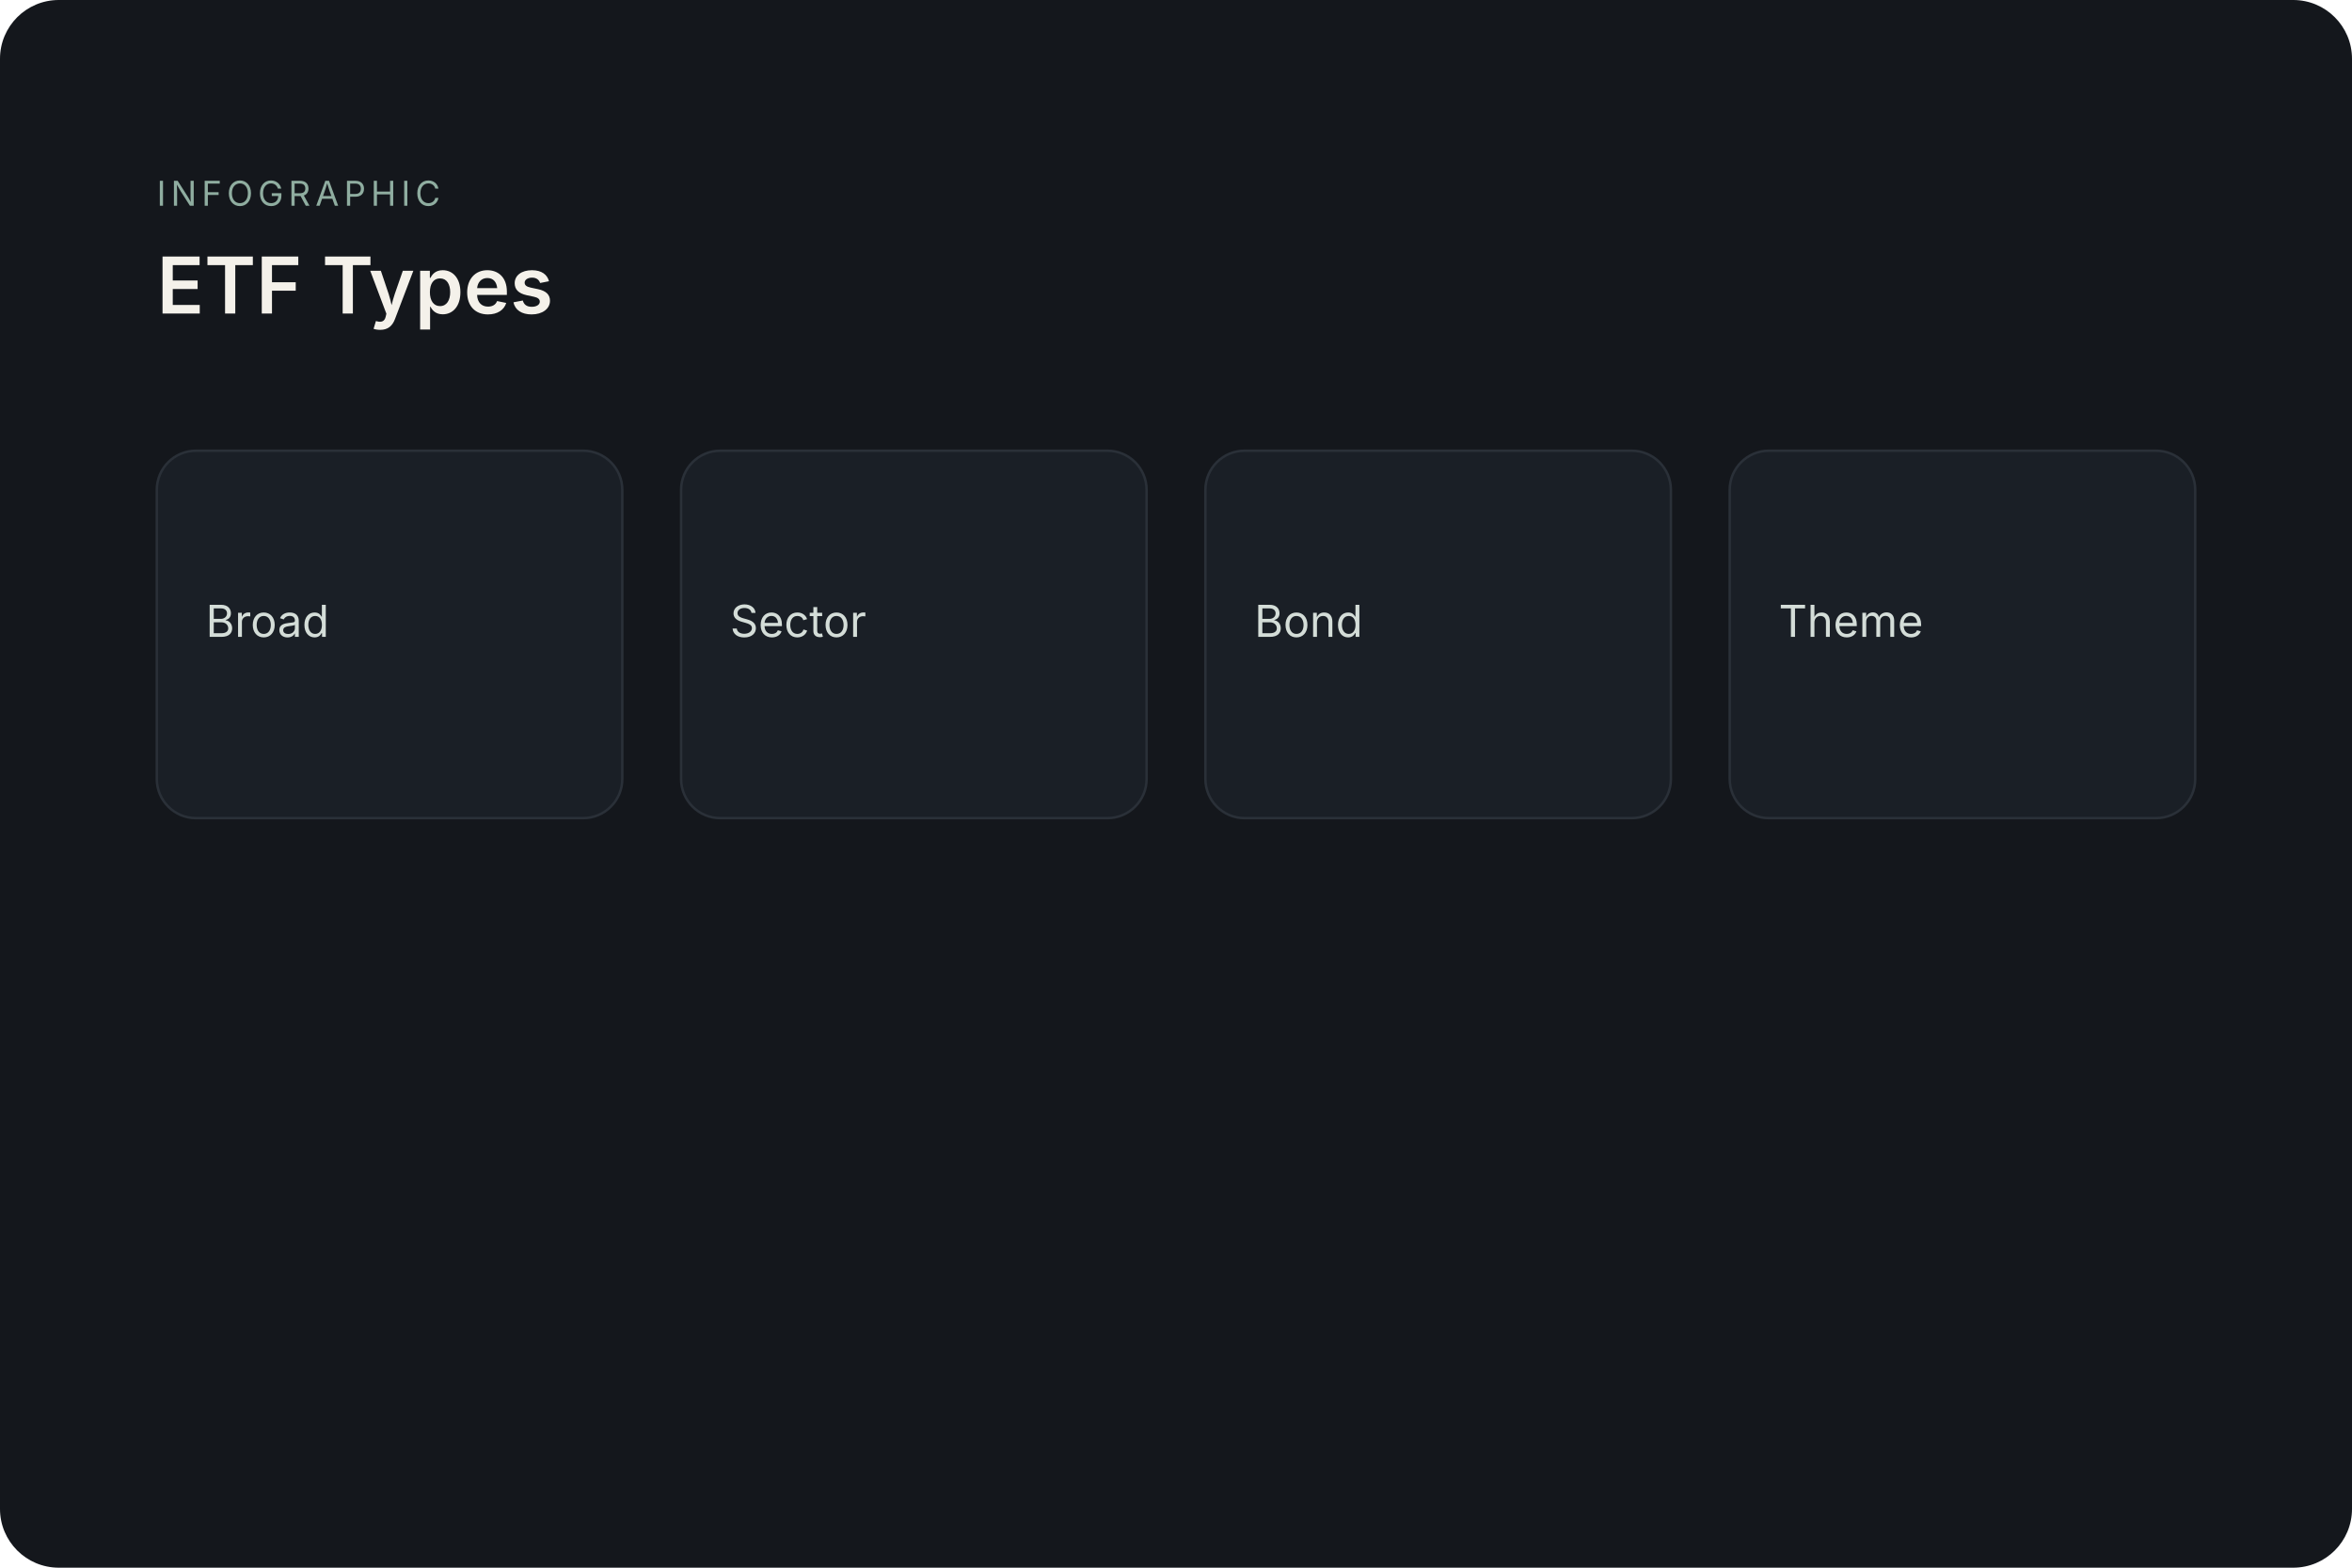
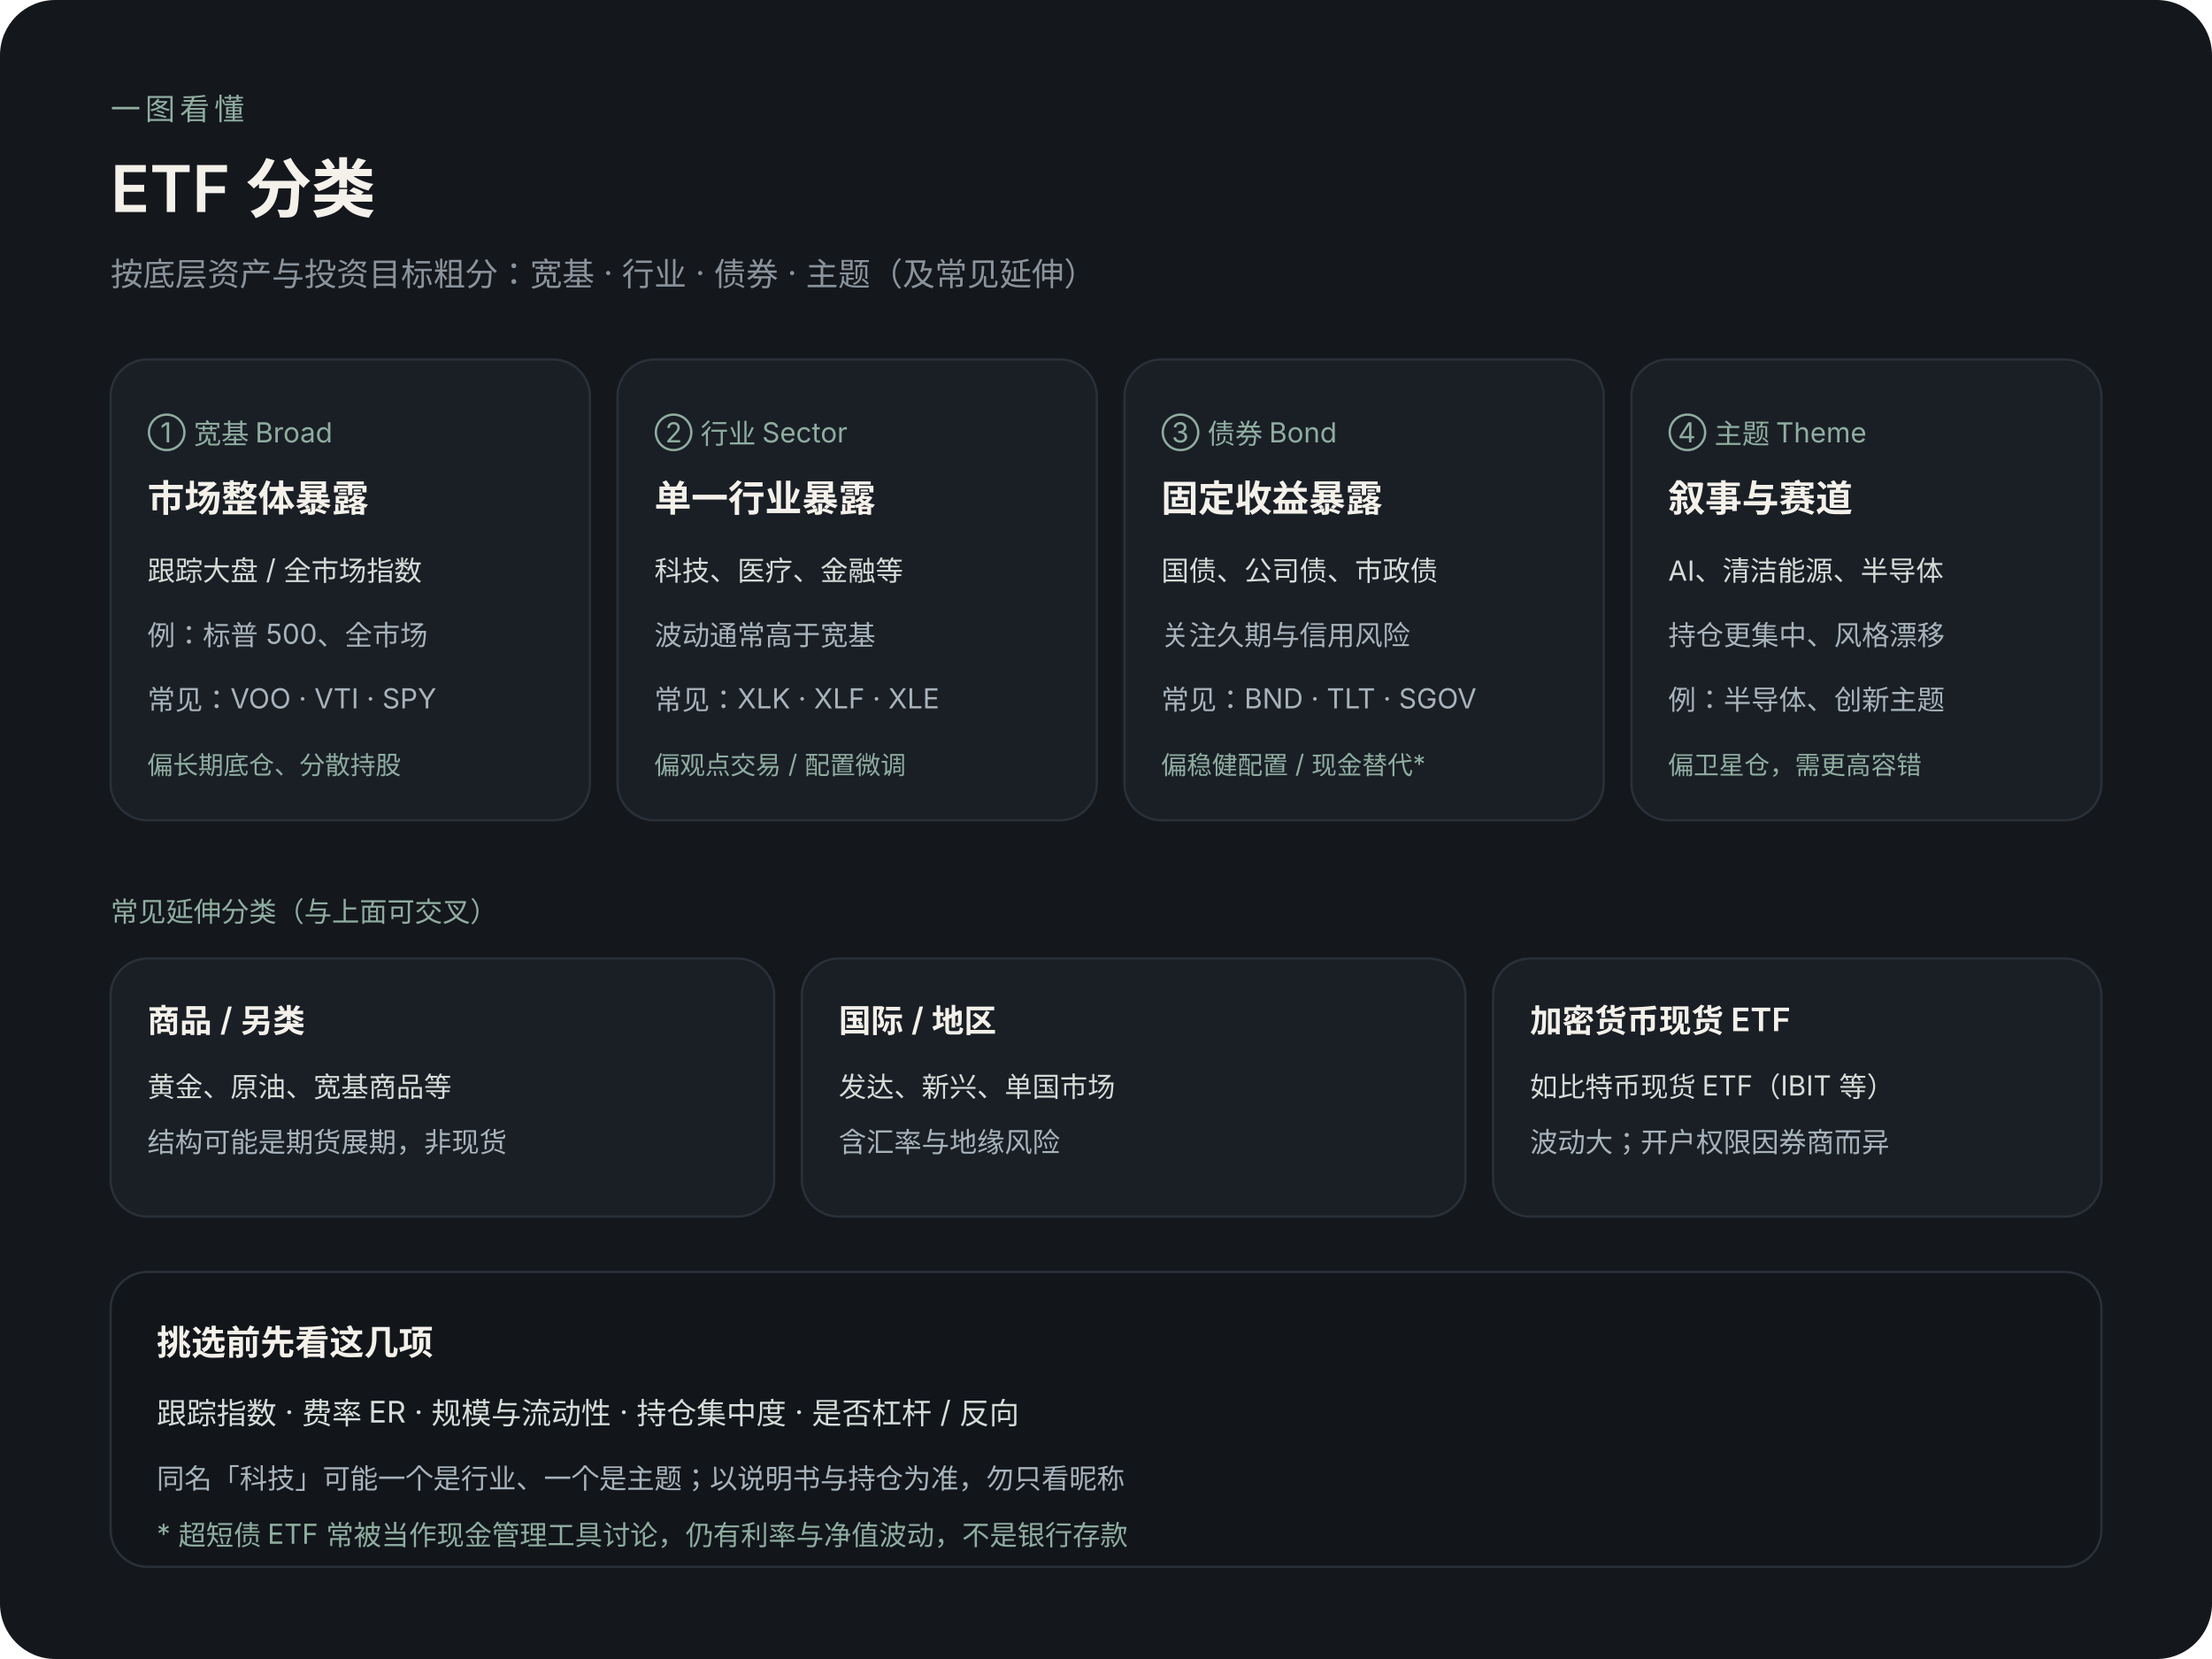
- <svg xmlns="http://www.w3.org/2000/svg" viewBox="0 0 960 640" fill="none">
-   <rect width="960" height="640" rx="24" fill="#14171C" />
-   <text x="64" y="84" fill="#8FADA0" font-family="Inter, sans-serif" font-size="14" letter-spacing="2">INFOGRAPHIC</text>
-   <text x="64" y="128" fill="#F4F1EA" font-family="Inter, sans-serif" font-size="32" font-weight="600">ETF Types</text>
-   <rect x="64" y="184" width="190" height="150" rx="16" stroke="#2A3038" fill="#1A1F26" />
-   <text x="84" y="260" fill="#D4DDD8" font-family="Inter, sans-serif" font-size="18">Broad</text>
-   <rect x="278" y="184" width="190" height="150" rx="16" stroke="#2A3038" fill="#1A1F26" />
-   <text x="298" y="260" fill="#D4DDD8" font-family="Inter, sans-serif" font-size="18">Sector</text>
-   <rect x="492" y="184" width="190" height="150" rx="16" stroke="#2A3038" fill="#1A1F26" />
-   <text x="512" y="260" fill="#D4DDD8" font-family="Inter, sans-serif" font-size="18">Bond</text>
-   <rect x="706" y="184" width="190" height="150" rx="16" stroke="#2A3038" fill="#1A1F26" />
-   <text x="726" y="260" fill="#D4DDD8" font-family="Inter, sans-serif" font-size="18">Theme</text>
+ <svg xmlns="http://www.w3.org/2000/svg" viewBox="0 0 960 720" fill="none">
+   <rect width="960" height="720" rx="24" fill="#14171C" />
+   <text x="48" y="52" fill="#8FADA0" font-family="Inter, PingFang SC, sans-serif" font-size="13" letter-spacing="2">一图看懂</text>
+   <text x="48" y="92" fill="#F4F1EA" font-family="Inter, PingFang SC, sans-serif" font-size="28" font-weight="600">ETF 分类</text>
+   <text x="48" y="124" fill="#8A939C" font-family="Inter, PingFang SC, sans-serif" font-size="14">按底层资产与投资目标粗分：宽基 · 行业 · 债券 · 主题（及常见延伸）</text>
+   <rect x="48" y="156" width="208" height="200" rx="16" stroke="#2A3038" fill="#1A1F26" />
+   <text x="64" y="192" fill="#8FADA0" font-family="Inter, PingFang SC, sans-serif" font-size="12">① 宽基 Broad</text>
+   <text x="64" y="222" fill="#F4F1EA" font-family="Inter, PingFang SC, sans-serif" font-size="16" font-weight="600">市场整体暴露</text>
+   <text x="64" y="252" fill="#D4DDD8" font-family="Inter, PingFang SC, sans-serif" font-size="12">跟踪大盘 / 全市场指数</text>
+   <text x="64" y="280" fill="#A8B3BC" font-family="Inter, PingFang SC, sans-serif" font-size="12">例：标普 500、全市场</text>
+   <text x="64" y="308" fill="#A8B3BC" font-family="Inter, PingFang SC, sans-serif" font-size="12">常见：VOO · VTI · SPY</text>
+   <text x="64" y="336" fill="#8FADA0" font-family="Inter, PingFang SC, sans-serif" font-size="11">偏长期底仓、分散持股</text>
+   <rect x="268" y="156" width="208" height="200" rx="16" stroke="#2A3038" fill="#1A1F26" />
+   <text x="284" y="192" fill="#8FADA0" font-family="Inter, PingFang SC, sans-serif" font-size="12">② 行业 Sector</text>
+   <text x="284" y="222" fill="#F4F1EA" font-family="Inter, PingFang SC, sans-serif" font-size="16" font-weight="600">单一行业暴露</text>
+   <text x="284" y="252" fill="#D4DDD8" font-family="Inter, PingFang SC, sans-serif" font-size="12">科技、医疗、金融等</text>
+   <text x="284" y="280" fill="#A8B3BC" font-family="Inter, PingFang SC, sans-serif" font-size="12">波动通常高于宽基</text>
+   <text x="284" y="308" fill="#A8B3BC" font-family="Inter, PingFang SC, sans-serif" font-size="12">常见：XLK · XLF · XLE</text>
+   <text x="284" y="336" fill="#8FADA0" font-family="Inter, PingFang SC, sans-serif" font-size="11">偏观点交易 / 配置微调</text>
+   <rect x="488" y="156" width="208" height="200" rx="16" stroke="#2A3038" fill="#1A1F26" />
+   <text x="504" y="192" fill="#8FADA0" font-family="Inter, PingFang SC, sans-serif" font-size="12">③ 债券 Bond</text>
+   <text x="504" y="222" fill="#F4F1EA" font-family="Inter, PingFang SC, sans-serif" font-size="16" font-weight="600">固定收益暴露</text>
+   <text x="504" y="252" fill="#D4DDD8" font-family="Inter, PingFang SC, sans-serif" font-size="12">国债、公司债、市政债</text>
+   <text x="504" y="280" fill="#A8B3BC" font-family="Inter, PingFang SC, sans-serif" font-size="12">关注久期与信用风险</text>
+   <text x="504" y="308" fill="#A8B3BC" font-family="Inter, PingFang SC, sans-serif" font-size="12">常见：BND · TLT · SGOV</text>
+   <text x="504" y="336" fill="#8FADA0" font-family="Inter, PingFang SC, sans-serif" font-size="11">偏稳健配置 / 现金替代*</text>
+   <rect x="708" y="156" width="204" height="200" rx="16" stroke="#2A3038" fill="#1A1F26" />
+   <text x="724" y="192" fill="#8FADA0" font-family="Inter, PingFang SC, sans-serif" font-size="12">④ 主题 Theme</text>
+   <text x="724" y="222" fill="#F4F1EA" font-family="Inter, PingFang SC, sans-serif" font-size="16" font-weight="600">叙事与赛道</text>
+   <text x="724" y="252" fill="#D4DDD8" font-family="Inter, PingFang SC, sans-serif" font-size="12">AI、清洁能源、半导体</text>
+   <text x="724" y="280" fill="#A8B3BC" font-family="Inter, PingFang SC, sans-serif" font-size="12">持仓更集中、风格漂移</text>
+   <text x="724" y="308" fill="#A8B3BC" font-family="Inter, PingFang SC, sans-serif" font-size="12">例：半导体、创新主题</text>
+   <text x="724" y="336" fill="#8FADA0" font-family="Inter, PingFang SC, sans-serif" font-size="11">偏卫星仓，需更高容错</text>
+   <text x="48" y="400" fill="#8FADA0" font-family="Inter, PingFang SC, sans-serif" font-size="12">常见延伸分类（与上面可交叉）</text>
+   <rect x="48" y="416" width="288" height="112" rx="16" stroke="#2A3038" fill="#1A1F26" />
+   <text x="64" y="448" fill="#F4F1EA" font-family="Inter, PingFang SC, sans-serif" font-size="14" font-weight="600">商品 / 另类</text>
+   <text x="64" y="476" fill="#D4DDD8" font-family="Inter, PingFang SC, sans-serif" font-size="12">黄金、原油、宽基商品等</text>
+   <text x="64" y="500" fill="#A8B3BC" font-family="Inter, PingFang SC, sans-serif" font-size="12">结构可能是期货展期，非现货</text>
+   <rect x="348" y="416" width="288" height="112" rx="16" stroke="#2A3038" fill="#1A1F26" />
+   <text x="364" y="448" fill="#F4F1EA" font-family="Inter, PingFang SC, sans-serif" font-size="14" font-weight="600">国际 / 地区</text>
+   <text x="364" y="476" fill="#D4DDD8" font-family="Inter, PingFang SC, sans-serif" font-size="12">发达、新兴、单国市场</text>
+   <text x="364" y="500" fill="#A8B3BC" font-family="Inter, PingFang SC, sans-serif" font-size="12">含汇率与地缘风险</text>
+   <rect x="648" y="416" width="264" height="112" rx="16" stroke="#2A3038" fill="#1A1F26" />
+   <text x="664" y="448" fill="#F4F1EA" font-family="Inter, PingFang SC, sans-serif" font-size="14" font-weight="600">加密货币现货 ETF</text>
+   <text x="664" y="476" fill="#D4DDD8" font-family="Inter, PingFang SC, sans-serif" font-size="12">如比特币现货 ETF（IBIT 等）</text>
+   <text x="664" y="500" fill="#A8B3BC" font-family="Inter, PingFang SC, sans-serif" font-size="12">波动大；开户权限因券商而异</text>
+   <rect x="48" y="552" width="864" height="128" rx="16" stroke="#2A3038" fill="#12161B" />
+   <text x="68" y="588" fill="#F4F1EA" font-family="Inter, PingFang SC, sans-serif" font-size="15" font-weight="600">挑选前先看这几项</text>
+   <text x="68" y="618" fill="#D4DDD8" font-family="Inter, PingFang SC, sans-serif" font-size="13">跟踪指数 · 费率 ER · 规模与流动性 · 持仓集中度 · 是否杠杆 / 反向</text>
+   <text x="68" y="646" fill="#A8B3BC" font-family="Inter, PingFang SC, sans-serif" font-size="12">同名「科技」可能一个是行业、一个是主题；以说明书与持仓为准，勿只看昵称</text>
+   <text x="68" y="670" fill="#8FADA0" font-family="Inter, PingFang SC, sans-serif" font-size="12">* 超短债 ETF 常被当作现金管理工具讨论，仍有利率与净值波动，不是银行存款</text>
</svg>
